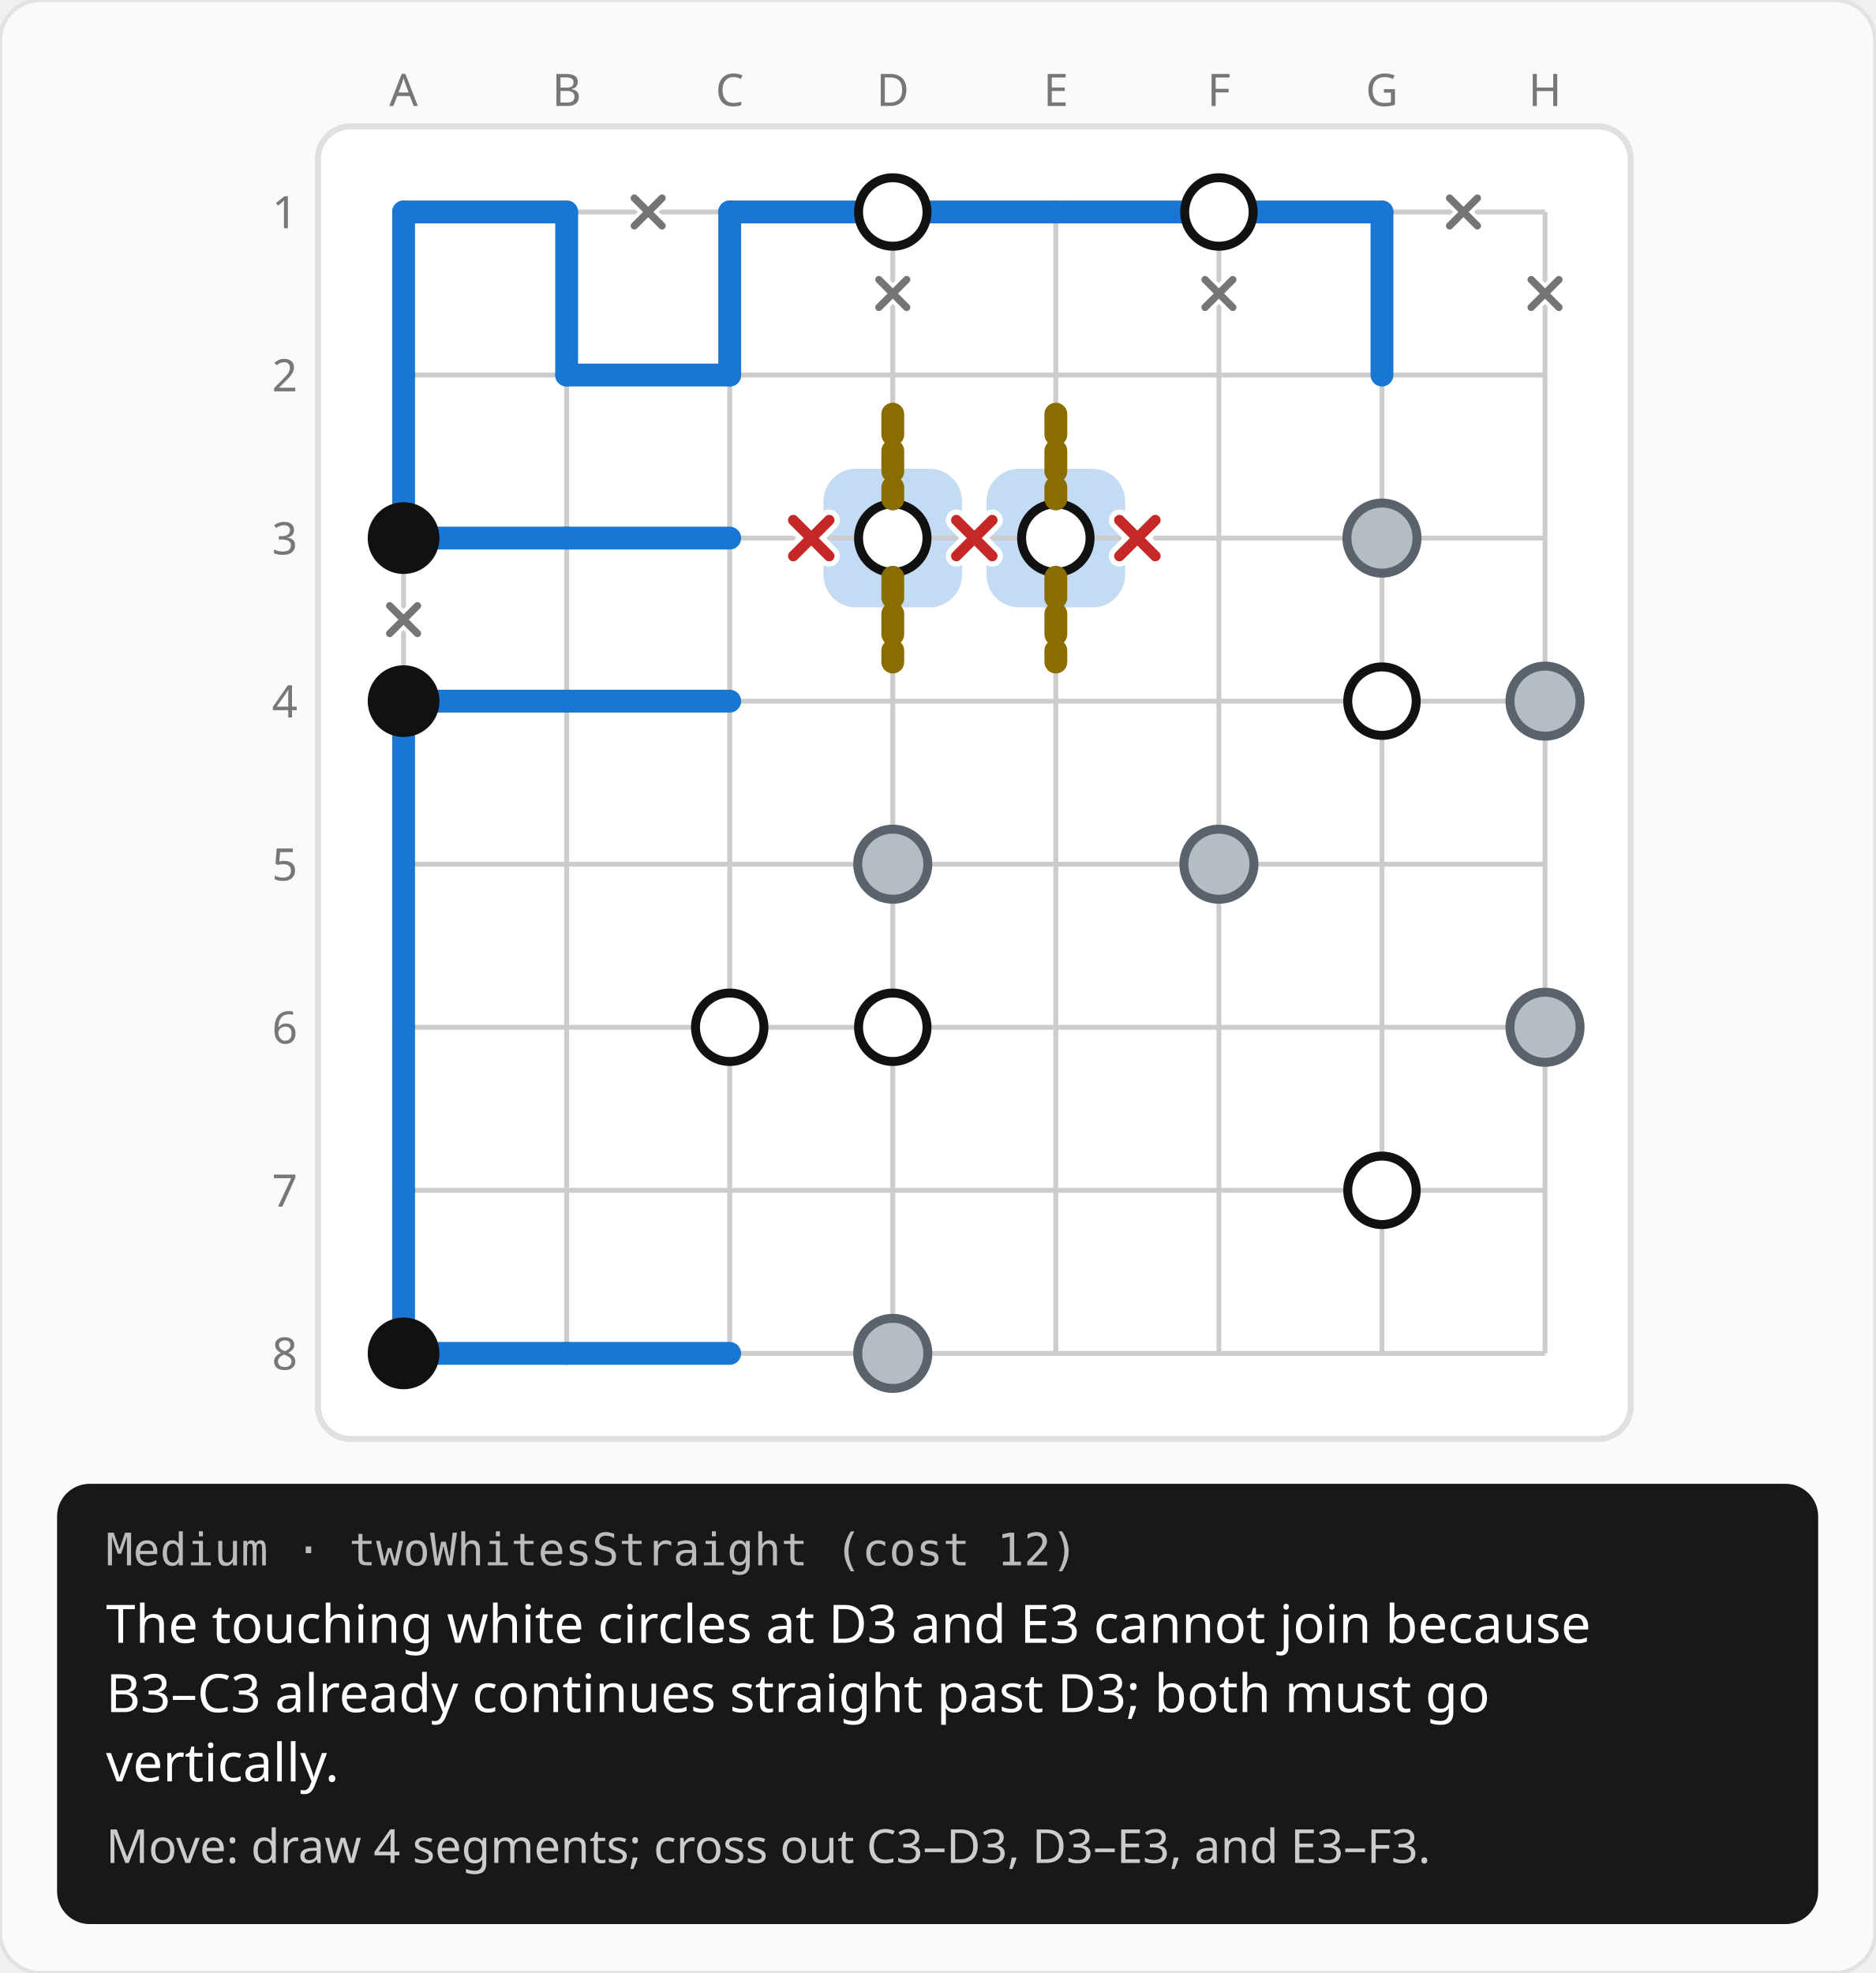
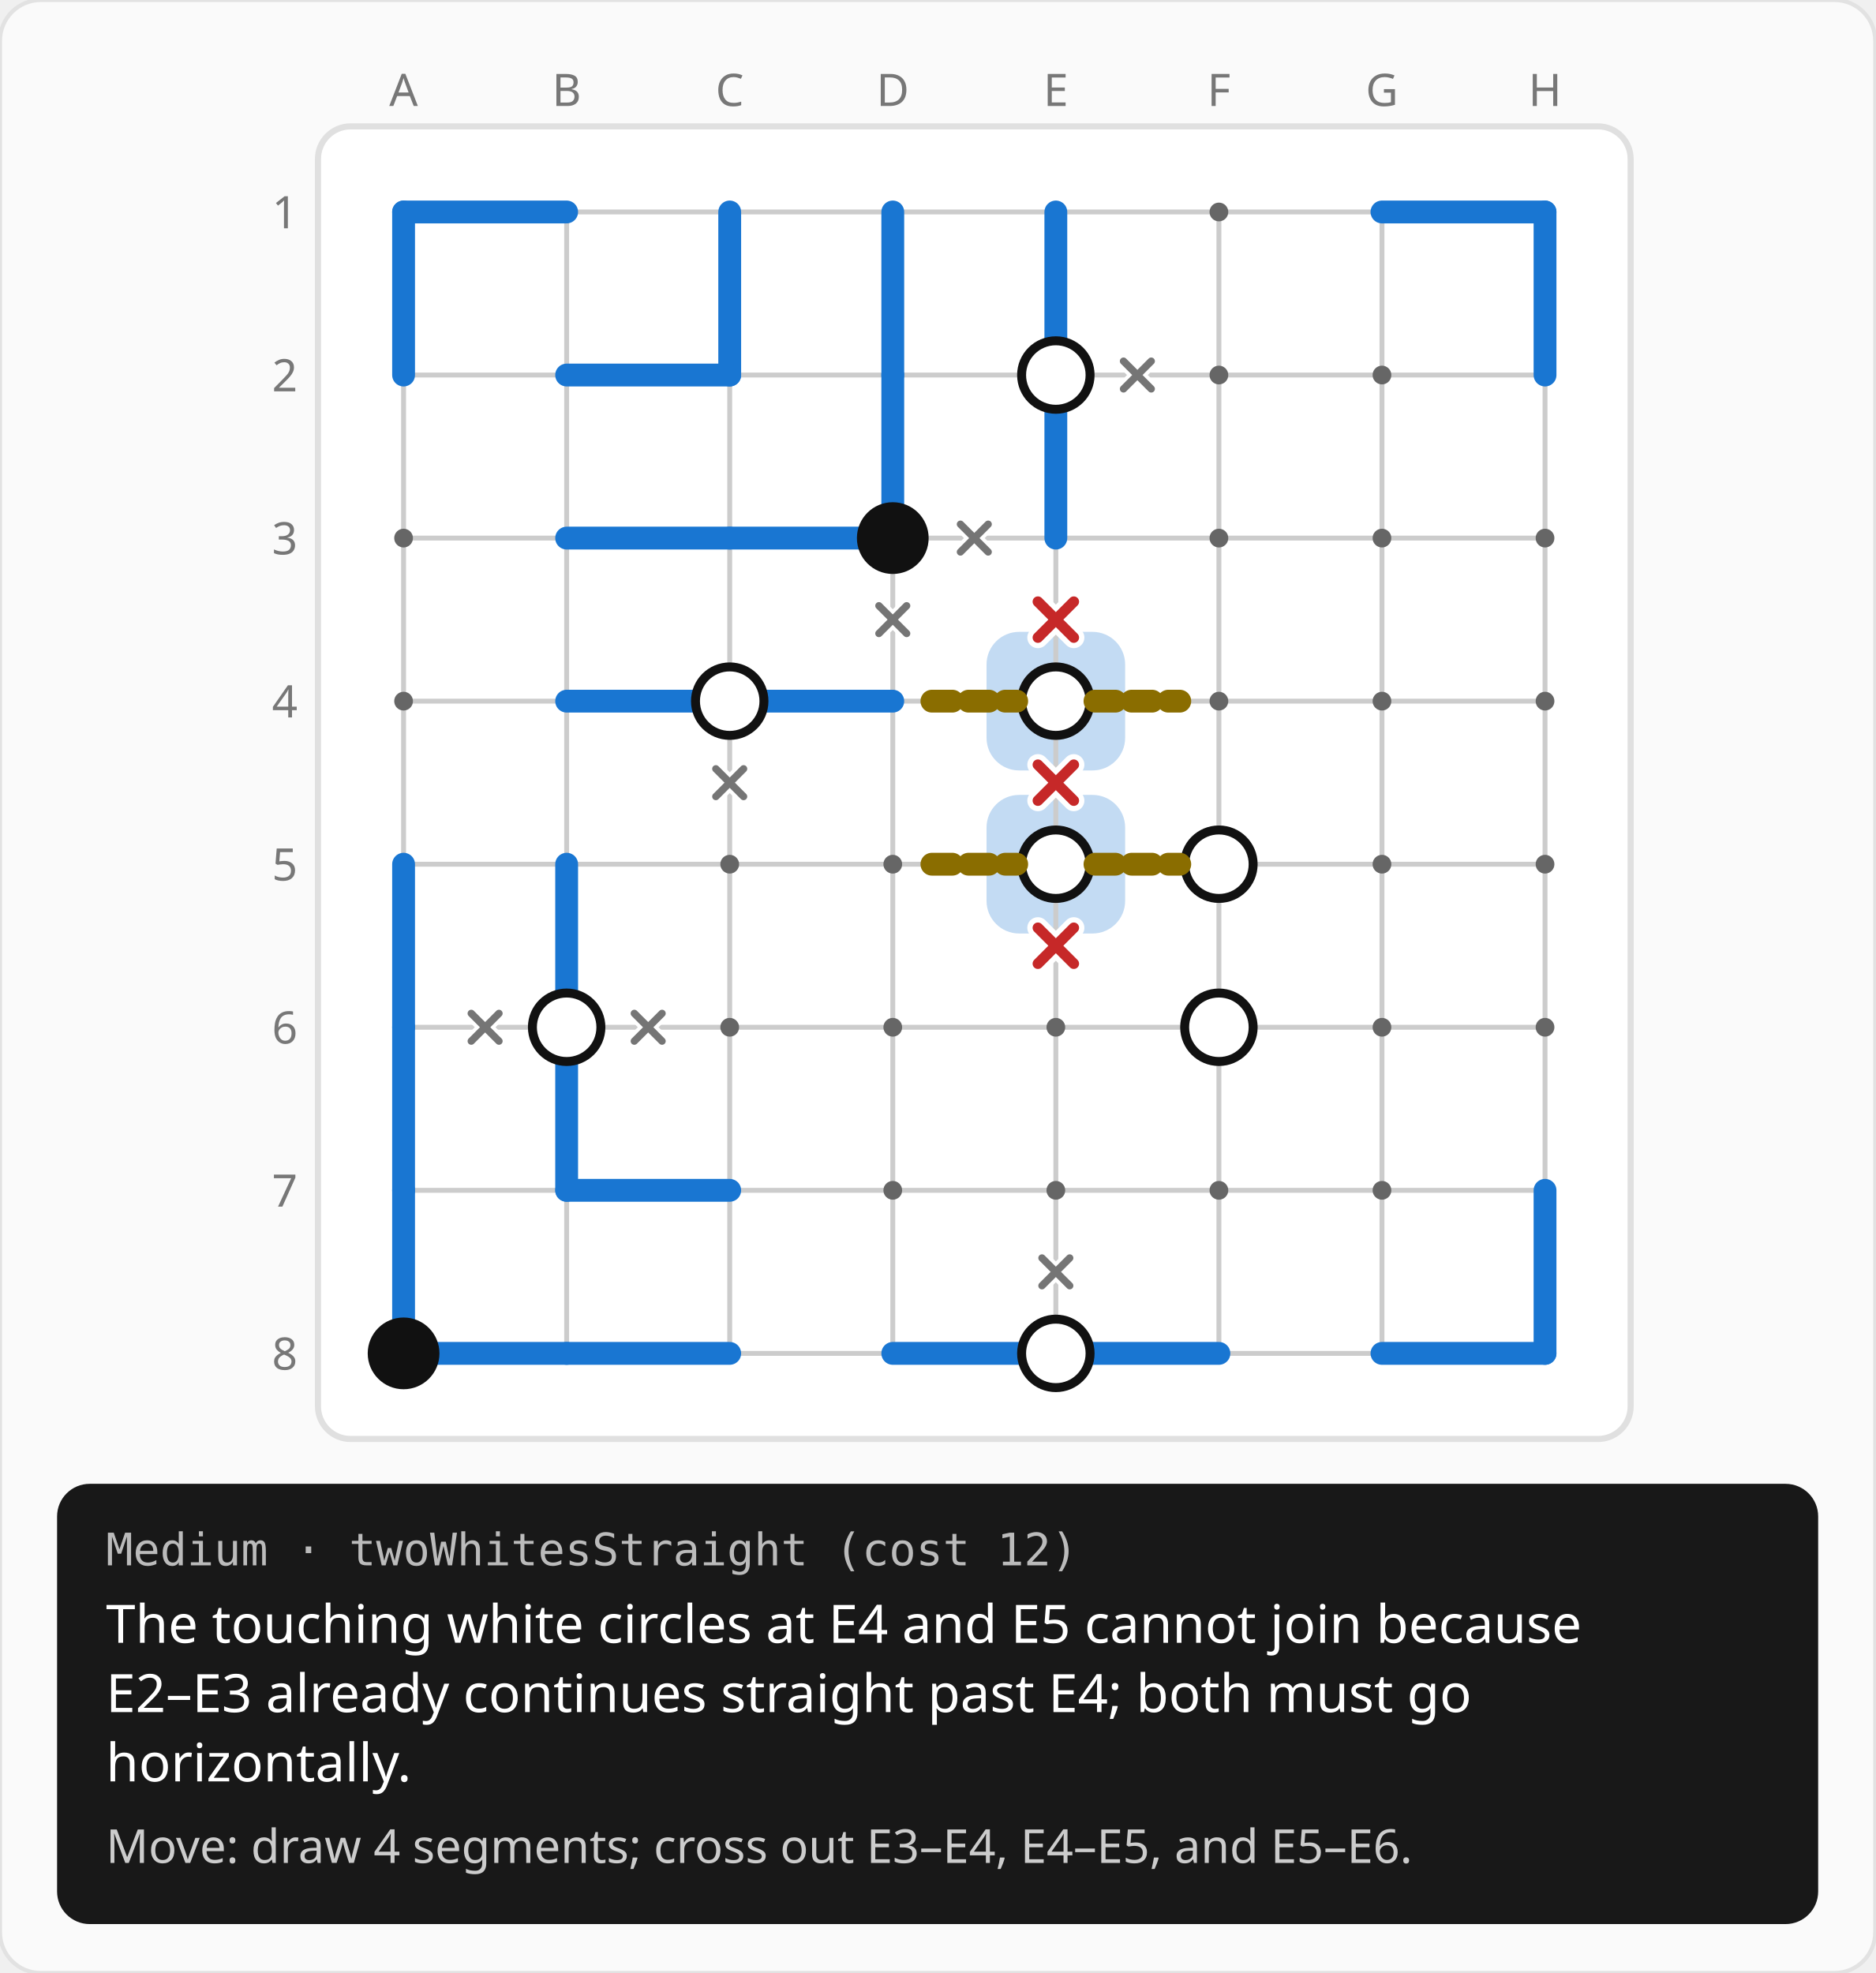
<svg xmlns="http://www.w3.org/2000/svg" width="460" height="484" viewBox="0 0 460 484">
  <rect width="460" height="484" rx="10" fill="#fafafa" stroke="#e2e2e2" />
  <defs>
    <pattern id="hatch" width="8" height="8" patternUnits="userSpaceOnUse" patternTransform="rotate(45)">
      <line x1="0" y1="0" x2="0" y2="8" stroke="#d55e00" stroke-width="3" opacity="0.55" />
    </pattern>
  </defs>
  <g transform="translate(59 12)">
    <text x="40" y="14" fill="#777777" font-size="11" font-family="system-ui, sans-serif" text-anchor="middle">A</text>
    <text x="80" y="14" fill="#777777" font-size="11" font-family="system-ui, sans-serif" text-anchor="middle">B</text>
    <text x="120" y="14" fill="#777777" font-size="11" font-family="system-ui, sans-serif" text-anchor="middle">C</text>
    <text x="160" y="14" fill="#777777" font-size="11" font-family="system-ui, sans-serif" text-anchor="middle">D</text>
    <text x="200" y="14" fill="#777777" font-size="11" font-family="system-ui, sans-serif" text-anchor="middle">E</text>
    <text x="240" y="14" fill="#777777" font-size="11" font-family="system-ui, sans-serif" text-anchor="middle">F</text>
    <text x="280" y="14" fill="#777777" font-size="11" font-family="system-ui, sans-serif" text-anchor="middle">G</text>
    <text x="320" y="14" fill="#777777" font-size="11" font-family="system-ui, sans-serif" text-anchor="middle">H</text>
    <text x="14" y="44" fill="#777777" font-size="11" font-family="system-ui, sans-serif" text-anchor="end">1</text>
    <text x="14" y="84" fill="#777777" font-size="11" font-family="system-ui, sans-serif" text-anchor="end">2</text>
    <text x="14" y="124" fill="#777777" font-size="11" font-family="system-ui, sans-serif" text-anchor="end">3</text>
    <text x="14" y="164" fill="#777777" font-size="11" font-family="system-ui, sans-serif" text-anchor="end">4</text>
    <text x="14" y="204" fill="#777777" font-size="11" font-family="system-ui, sans-serif" text-anchor="end">5</text>
    <text x="14" y="244" fill="#777777" font-size="11" font-family="system-ui, sans-serif" text-anchor="end">6</text>
    <text x="14" y="284" fill="#777777" font-size="11" font-family="system-ui, sans-serif" text-anchor="end">7</text>
    <text x="14" y="324" fill="#777777" font-size="11" font-family="system-ui, sans-serif" text-anchor="end">8</text>
    <g transform="translate(18 18)">
      <rect x="1" y="1" width="322" height="322" rx="8" fill="#ffffff" stroke="#e0e0e0" stroke-width="1.5" />
-       <rect x="125" y="85" width="34" height="34" rx="8" fill="rgba(25,118,210,0.26)" />
-       <rect x="165" y="85" width="34" height="34" rx="8" fill="rgba(25,118,210,0.26)" />
+       <rect x="165" y="125" width="34" height="34" rx="8" fill="rgba(25,118,210,0.26)" />
+       <rect x="165" y="165" width="34" height="34" rx="8" fill="rgba(25,118,210,0.26)" />
      <line x1="22" y1="22" x2="302" y2="22" stroke="#cccccc" stroke-width="1.2" />
      <line x1="22" y1="62" x2="302" y2="62" stroke="#cccccc" stroke-width="1.2" />
      <line x1="22" y1="102" x2="302" y2="102" stroke="#cccccc" stroke-width="1.2" />
      <line x1="22" y1="142" x2="302" y2="142" stroke="#cccccc" stroke-width="1.2" />
      <line x1="22" y1="182" x2="302" y2="182" stroke="#cccccc" stroke-width="1.2" />
      <line x1="22" y1="222" x2="302" y2="222" stroke="#cccccc" stroke-width="1.2" />
      <line x1="22" y1="262" x2="302" y2="262" stroke="#cccccc" stroke-width="1.2" />
      <line x1="22" y1="302" x2="302" y2="302" stroke="#cccccc" stroke-width="1.2" />
      <line x1="22" y1="22" x2="22" y2="302" stroke="#cccccc" stroke-width="1.2" />
      <line x1="62" y1="22" x2="62" y2="302" stroke="#cccccc" stroke-width="1.2" />
      <line x1="102" y1="22" x2="102" y2="302" stroke="#cccccc" stroke-width="1.2" />
      <line x1="142" y1="22" x2="142" y2="302" stroke="#cccccc" stroke-width="1.2" />
      <line x1="182" y1="22" x2="182" y2="302" stroke="#cccccc" stroke-width="1.2" />
      <line x1="222" y1="22" x2="222" y2="302" stroke="#cccccc" stroke-width="1.2" />
      <line x1="262" y1="22" x2="262" y2="302" stroke="#cccccc" stroke-width="1.2" />
      <line x1="302" y1="22" x2="302" y2="302" stroke="#cccccc" stroke-width="1.2" />
+       <circle cx="22" cy="22" r="2.3" fill="#666666" />
+       <circle cx="62" cy="22" r="2.3" fill="#666666" />
+       <circle cx="102" cy="22" r="2.3" fill="#666666" />
+       <circle cx="142" cy="22" r="2.3" fill="#666666" />
+       <circle cx="182" cy="22" r="2.3" fill="#666666" />
+       <circle cx="222" cy="22" r="2.3" fill="#666666" />
+       <circle cx="262" cy="22" r="2.3" fill="#666666" />
+       <circle cx="302" cy="22" r="2.3" fill="#666666" />
+       <circle cx="22" cy="62" r="2.3" fill="#666666" />
+       <circle cx="62" cy="62" r="2.3" fill="#666666" />
+       <circle cx="102" cy="62" r="2.3" fill="#666666" />
+       <circle cx="142" cy="62" r="2.3" fill="#666666" />
+       <circle cx="222" cy="62" r="2.3" fill="#666666" />
+       <circle cx="262" cy="62" r="2.3" fill="#666666" />
+       <circle cx="302" cy="62" r="2.3" fill="#666666" />
+       <circle cx="22" cy="102" r="2.3" fill="#666666" />
+       <circle cx="62" cy="102" r="2.3" fill="#666666" />
+       <circle cx="102" cy="102" r="2.3" fill="#666666" />
+       <circle cx="182" cy="102" r="2.3" fill="#666666" />
+       <circle cx="222" cy="102" r="2.3" fill="#666666" />
+       <circle cx="262" cy="102" r="2.3" fill="#666666" />
+       <circle cx="302" cy="102" r="2.3" fill="#666666" />
+       <circle cx="22" cy="142" r="2.3" fill="#666666" />
+       <circle cx="62" cy="142" r="2.3" fill="#666666" />
+       <circle cx="142" cy="142" r="2.3" fill="#666666" />
+       <circle cx="222" cy="142" r="2.3" fill="#666666" />
+       <circle cx="262" cy="142" r="2.3" fill="#666666" />
+       <circle cx="302" cy="142" r="2.3" fill="#666666" />
+       <circle cx="22" cy="182" r="2.3" fill="#666666" />
+       <circle cx="62" cy="182" r="2.3" fill="#666666" />
+       <circle cx="102" cy="182" r="2.3" fill="#666666" />
+       <circle cx="142" cy="182" r="2.3" fill="#666666" />
+       <circle cx="262" cy="182" r="2.3" fill="#666666" />
+       <circle cx="302" cy="182" r="2.3" fill="#666666" />
+       <circle cx="22" cy="222" r="2.3" fill="#666666" />
+       <circle cx="102" cy="222" r="2.3" fill="#666666" />
+       <circle cx="142" cy="222" r="2.3" fill="#666666" />
+       <circle cx="182" cy="222" r="2.3" fill="#666666" />
+       <circle cx="262" cy="222" r="2.3" fill="#666666" />
+       <circle cx="302" cy="222" r="2.3" fill="#666666" />
+       <circle cx="22" cy="262" r="2.3" fill="#666666" />
+       <circle cx="62" cy="262" r="2.3" fill="#666666" />
+       <circle cx="102" cy="262" r="2.3" fill="#666666" />
+       <circle cx="142" cy="262" r="2.3" fill="#666666" />
+       <circle cx="182" cy="262" r="2.3" fill="#666666" />
+       <circle cx="222" cy="262" r="2.3" fill="#666666" />
+       <circle cx="262" cy="262" r="2.3" fill="#666666" />
+       <circle cx="302" cy="262" r="2.3" fill="#666666" />
+       <circle cx="62" cy="302" r="2.3" fill="#666666" />
+       <circle cx="102" cy="302" r="2.3" fill="#666666" />
+       <circle cx="142" cy="302" r="2.3" fill="#666666" />
+       <circle cx="222" cy="302" r="2.3" fill="#666666" />
+       <circle cx="262" cy="302" r="2.3" fill="#666666" />
+       <circle cx="302" cy="302" r="2.3" fill="#666666" />
      <line x1="22" y1="22" x2="62" y2="22" stroke="#1976d2" stroke-width="5.6" stroke-linecap="round" />
      <line x1="22" y1="22" x2="22" y2="62" stroke="#1976d2" stroke-width="5.6" stroke-linecap="round" />
-       <line x1="62" y1="22" x2="62" y2="62" stroke="#1976d2" stroke-width="5.6" stroke-linecap="round" />
-       <line x1="102" y1="22" x2="142" y2="22" stroke="#1976d2" stroke-width="5.6" stroke-linecap="round" />
      <line x1="102" y1="22" x2="102" y2="62" stroke="#1976d2" stroke-width="5.6" stroke-linecap="round" />
-       <line x1="142" y1="22" x2="182" y2="22" stroke="#1976d2" stroke-width="5.6" stroke-linecap="round" />
-       <line x1="182" y1="22" x2="222" y2="22" stroke="#1976d2" stroke-width="5.6" stroke-linecap="round" />
-       <line x1="222" y1="22" x2="262" y2="22" stroke="#1976d2" stroke-width="5.6" stroke-linecap="round" />
-       <line x1="262" y1="22" x2="262" y2="62" stroke="#1976d2" stroke-width="5.6" stroke-linecap="round" />
-       <line x1="22" y1="62" x2="22" y2="102" stroke="#1976d2" stroke-width="5.6" stroke-linecap="round" />
+       <line x1="142" y1="22" x2="142" y2="62" stroke="#1976d2" stroke-width="5.6" stroke-linecap="round" />
+       <line x1="182" y1="22" x2="182" y2="62" stroke="#1976d2" stroke-width="5.6" stroke-linecap="round" />
+       <line x1="262" y1="22" x2="302" y2="22" stroke="#1976d2" stroke-width="5.6" stroke-linecap="round" />
+       <line x1="302" y1="22" x2="302" y2="62" stroke="#1976d2" stroke-width="5.6" stroke-linecap="round" />
      <line x1="62" y1="62" x2="102" y2="62" stroke="#1976d2" stroke-width="5.6" stroke-linecap="round" />
-       <line x1="22" y1="102" x2="62" y2="102" stroke="#1976d2" stroke-width="5.6" stroke-linecap="round" />
+       <line x1="142" y1="62" x2="142" y2="102" stroke="#1976d2" stroke-width="5.6" stroke-linecap="round" />
+       <line x1="182" y1="62" x2="182" y2="102" stroke="#1976d2" stroke-width="5.6" stroke-linecap="round" />
      <line x1="62" y1="102" x2="102" y2="102" stroke="#1976d2" stroke-width="5.6" stroke-linecap="round" />
-       <line x1="22" y1="142" x2="62" y2="142" stroke="#1976d2" stroke-width="5.6" stroke-linecap="round" />
-       <line x1="22" y1="142" x2="22" y2="182" stroke="#1976d2" stroke-width="5.6" stroke-linecap="round" />
+       <line x1="102" y1="102" x2="142" y2="102" stroke="#1976d2" stroke-width="5.6" stroke-linecap="round" />
      <line x1="62" y1="142" x2="102" y2="142" stroke="#1976d2" stroke-width="5.6" stroke-linecap="round" />
+       <line x1="102" y1="142" x2="142" y2="142" stroke="#1976d2" stroke-width="5.6" stroke-linecap="round" />
      <line x1="22" y1="182" x2="22" y2="222" stroke="#1976d2" stroke-width="5.6" stroke-linecap="round" />
+       <line x1="62" y1="182" x2="62" y2="222" stroke="#1976d2" stroke-width="5.6" stroke-linecap="round" />
      <line x1="22" y1="222" x2="22" y2="262" stroke="#1976d2" stroke-width="5.6" stroke-linecap="round" />
+       <line x1="62" y1="222" x2="62" y2="262" stroke="#1976d2" stroke-width="5.6" stroke-linecap="round" />
      <line x1="22" y1="262" x2="22" y2="302" stroke="#1976d2" stroke-width="5.6" stroke-linecap="round" />
+       <line x1="62" y1="262" x2="102" y2="262" stroke="#1976d2" stroke-width="5.6" stroke-linecap="round" />
+       <line x1="302" y1="262" x2="302" y2="302" stroke="#1976d2" stroke-width="5.6" stroke-linecap="round" />
      <line x1="22" y1="302" x2="62" y2="302" stroke="#1976d2" stroke-width="5.6" stroke-linecap="round" />
      <line x1="62" y1="302" x2="102" y2="302" stroke="#1976d2" stroke-width="5.6" stroke-linecap="round" />
-       <circle cx="142" cy="22" r="8.4" fill="#ffffff" />
-       <circle cx="142" cy="22" r="8.4" fill="none" stroke="#111111" stroke-width="2.2" />
-       <circle cx="222" cy="22" r="8.4" fill="#ffffff" />
-       <circle cx="222" cy="22" r="8.4" fill="none" stroke="#111111" stroke-width="2.2" />
-       <circle cx="22" cy="102" r="8.8" fill="#111111" />
-       <circle cx="142" cy="102" r="8.4" fill="#ffffff" />
-       <circle cx="142" cy="102" r="8.4" fill="none" stroke="#111111" stroke-width="2.2" />
-       <circle cx="182" cy="102" r="8.4" fill="#ffffff" />
-       <circle cx="182" cy="102" r="8.4" fill="none" stroke="#111111" stroke-width="2.2" />
-       <circle cx="262" cy="102" r="8.6" fill="#b6bcc4" />
-       <circle cx="262" cy="102" r="8.6" fill="none" stroke="#5a626c" stroke-width="2.2" />
-       <circle cx="22" cy="142" r="8.8" fill="#111111" />
-       <circle cx="262" cy="142" r="8.4" fill="#ffffff" />
-       <circle cx="262" cy="142" r="8.4" fill="none" stroke="#111111" stroke-width="2.2" />
-       <circle cx="302" cy="142" r="8.6" fill="#b6bcc4" />
-       <circle cx="302" cy="142" r="8.6" fill="none" stroke="#5a626c" stroke-width="2.2" />
-       <circle cx="142" cy="182" r="8.6" fill="#b6bcc4" />
-       <circle cx="142" cy="182" r="8.6" fill="none" stroke="#5a626c" stroke-width="2.2" />
-       <circle cx="222" cy="182" r="8.6" fill="#b6bcc4" />
-       <circle cx="222" cy="182" r="8.6" fill="none" stroke="#5a626c" stroke-width="2.2" />
-       <circle cx="102" cy="222" r="8.4" fill="#ffffff" />
-       <circle cx="102" cy="222" r="8.4" fill="none" stroke="#111111" stroke-width="2.2" />
-       <circle cx="142" cy="222" r="8.4" fill="#ffffff" />
-       <circle cx="142" cy="222" r="8.4" fill="none" stroke="#111111" stroke-width="2.2" />
-       <circle cx="302" cy="222" r="8.6" fill="#b6bcc4" />
-       <circle cx="302" cy="222" r="8.6" fill="none" stroke="#5a626c" stroke-width="2.2" />
-       <circle cx="262" cy="262" r="8.4" fill="#ffffff" />
-       <circle cx="262" cy="262" r="8.4" fill="none" stroke="#111111" stroke-width="2.2" />
+       <line x1="142" y1="302" x2="182" y2="302" stroke="#1976d2" stroke-width="5.6" stroke-linecap="round" />
+       <line x1="182" y1="302" x2="222" y2="302" stroke="#1976d2" stroke-width="5.6" stroke-linecap="round" />
+       <line x1="262" y1="302" x2="302" y2="302" stroke="#1976d2" stroke-width="5.6" stroke-linecap="round" />
+       <circle cx="182" cy="62" r="8.4" fill="#ffffff" />
+       <circle cx="182" cy="62" r="8.4" fill="none" stroke="#111111" stroke-width="2.2" />
+       <circle cx="142" cy="102" r="8.8" fill="#111111" />
+       <circle cx="102" cy="142" r="8.4" fill="#ffffff" />
+       <circle cx="102" cy="142" r="8.4" fill="none" stroke="#111111" stroke-width="2.2" />
+       <circle cx="182" cy="142" r="8.4" fill="#ffffff" />
+       <circle cx="182" cy="142" r="8.4" fill="none" stroke="#111111" stroke-width="2.2" />
+       <circle cx="182" cy="182" r="8.4" fill="#ffffff" />
+       <circle cx="182" cy="182" r="8.4" fill="none" stroke="#111111" stroke-width="2.2" />
+       <circle cx="222" cy="182" r="8.4" fill="#ffffff" />
+       <circle cx="222" cy="182" r="8.4" fill="none" stroke="#111111" stroke-width="2.2" />
+       <circle cx="62" cy="222" r="8.4" fill="#ffffff" />
+       <circle cx="62" cy="222" r="8.4" fill="none" stroke="#111111" stroke-width="2.2" />
+       <circle cx="222" cy="222" r="8.4" fill="#ffffff" />
+       <circle cx="222" cy="222" r="8.4" fill="none" stroke="#111111" stroke-width="2.2" />
      <circle cx="22" cy="302" r="8.8" fill="#111111" />
-       <circle cx="142" cy="302" r="8.6" fill="#b6bcc4" />
-       <circle cx="142" cy="302" r="8.6" fill="none" stroke="#5a626c" stroke-width="2.2" />
-       <path d="M78.6 18.6L85.4 25.4M78.6 25.4L85.4 18.6" stroke="#ffffff" stroke-width="3.6" stroke-linecap="round" />
-       <path d="M78.6 18.6L85.4 25.4M78.6 25.4L85.4 18.6" stroke="#757575" stroke-width="1.8" stroke-linecap="round" />
-       <path d="M138.6 38.6L145.4 45.4M138.6 45.4L145.4 38.6" stroke="#ffffff" stroke-width="3.6" stroke-linecap="round" />
-       <path d="M138.6 38.6L145.4 45.4M138.6 45.4L145.4 38.6" stroke="#757575" stroke-width="1.8" stroke-linecap="round" />
-       <path d="M218.6 38.6L225.4 45.4M218.6 45.4L225.4 38.6" stroke="#ffffff" stroke-width="3.6" stroke-linecap="round" />
-       <path d="M218.6 38.6L225.4 45.4M218.6 45.4L225.4 38.6" stroke="#757575" stroke-width="1.8" stroke-linecap="round" />
-       <path d="M278.6 18.6L285.4 25.4M278.6 25.4L285.4 18.6" stroke="#ffffff" stroke-width="3.6" stroke-linecap="round" />
-       <path d="M278.6 18.6L285.4 25.4M278.6 25.4L285.4 18.6" stroke="#757575" stroke-width="1.8" stroke-linecap="round" />
-       <path d="M298.6 38.6L305.4 45.4M298.6 45.4L305.4 38.6" stroke="#ffffff" stroke-width="3.6" stroke-linecap="round" />
-       <path d="M298.6 38.6L305.4 45.4M298.6 45.4L305.4 38.6" stroke="#757575" stroke-width="1.8" stroke-linecap="round" />
-       <path d="M18.6 118.6L25.4 125.4M18.6 125.4L25.4 118.6" stroke="#ffffff" stroke-width="3.6" stroke-linecap="round" />
-       <path d="M18.6 118.6L25.4 125.4M18.6 125.4L25.4 118.6" stroke="#757575" stroke-width="1.8" stroke-linecap="round" />
-       <line x1="142" y1="111.6" x2="142" y2="132.4" stroke="#8a6d00" stroke-width="5.6" stroke-linecap="round" stroke-dasharray="5 4" />
-       <line x1="142" y1="71.6" x2="142" y2="92.4" stroke="#8a6d00" stroke-width="5.6" stroke-linecap="round" stroke-dasharray="5 4" />
-       <line x1="182" y1="111.6" x2="182" y2="132.4" stroke="#8a6d00" stroke-width="5.6" stroke-linecap="round" stroke-dasharray="5 4" />
-       <line x1="182" y1="71.6" x2="182" y2="92.4" stroke="#8a6d00" stroke-width="5.6" stroke-linecap="round" stroke-dasharray="5 4" />
-       <path d="M117.6 97.6L126.4 106.4M117.6 106.4L126.4 97.6" stroke="#ffffff" stroke-width="5.2" stroke-linecap="round" />
-       <path d="M117.6 97.6L126.4 106.4M117.6 106.4L126.4 97.6" stroke="#c62828" stroke-width="2.6" stroke-linecap="round" />
-       <path d="M157.6 97.6L166.4 106.4M157.6 106.4L166.4 97.6" stroke="#ffffff" stroke-width="5.2" stroke-linecap="round" />
-       <path d="M157.6 97.6L166.4 106.4M157.6 106.4L166.4 97.6" stroke="#c62828" stroke-width="2.6" stroke-linecap="round" />
-       <path d="M197.6 97.6L206.4 106.4M197.6 106.4L206.4 97.6" stroke="#ffffff" stroke-width="5.2" stroke-linecap="round" />
-       <path d="M197.6 97.6L206.4 106.4M197.6 106.4L206.4 97.6" stroke="#c62828" stroke-width="2.6" stroke-linecap="round" />
+       <circle cx="182" cy="302" r="8.4" fill="#ffffff" />
+       <circle cx="182" cy="302" r="8.4" fill="none" stroke="#111111" stroke-width="2.2" />
+       <path d="M198.6 58.6L205.4 65.4M198.6 65.4L205.4 58.6" stroke="#ffffff" stroke-width="3.6" stroke-linecap="round" />
+       <path d="M198.6 58.6L205.4 65.4M198.6 65.4L205.4 58.6" stroke="#757575" stroke-width="1.8" stroke-linecap="round" />
+       <path d="M158.6 98.6L165.4 105.4M158.6 105.4L165.4 98.6" stroke="#ffffff" stroke-width="3.6" stroke-linecap="round" />
+       <path d="M158.6 98.6L165.4 105.4M158.6 105.4L165.4 98.6" stroke="#757575" stroke-width="1.8" stroke-linecap="round" />
+       <path d="M138.6 118.6L145.4 125.4M138.6 125.4L145.4 118.6" stroke="#ffffff" stroke-width="3.6" stroke-linecap="round" />
+       <path d="M138.6 118.6L145.4 125.4M138.6 125.4L145.4 118.6" stroke="#757575" stroke-width="1.8" stroke-linecap="round" />
+       <path d="M98.6 158.6L105.4 165.4M98.6 165.4L105.4 158.6" stroke="#ffffff" stroke-width="3.6" stroke-linecap="round" />
+       <path d="M98.6 158.6L105.4 165.4M98.6 165.4L105.4 158.6" stroke="#757575" stroke-width="1.8" stroke-linecap="round" />
+       <path d="M38.6 218.6L45.4 225.4M38.6 225.4L45.4 218.6" stroke="#ffffff" stroke-width="3.6" stroke-linecap="round" />
+       <path d="M38.6 218.6L45.4 225.4M38.6 225.4L45.4 218.6" stroke="#757575" stroke-width="1.8" stroke-linecap="round" />
+       <path d="M78.6 218.6L85.4 225.4M78.6 225.4L85.4 218.6" stroke="#ffffff" stroke-width="3.6" stroke-linecap="round" />
+       <path d="M78.6 218.6L85.4 225.4M78.6 225.4L85.4 218.6" stroke="#757575" stroke-width="1.8" stroke-linecap="round" />
+       <path d="M178.6 278.6L185.4 285.4M178.6 285.4L185.4 278.6" stroke="#ffffff" stroke-width="3.6" stroke-linecap="round" />
+       <path d="M178.6 278.6L185.4 285.4M178.6 285.4L185.4 278.6" stroke="#757575" stroke-width="1.8" stroke-linecap="round" />
+       <line x1="151.6" y1="142" x2="172.4" y2="142" stroke="#8a6d00" stroke-width="5.6" stroke-linecap="round" stroke-dasharray="5 4" />
+       <line x1="191.6" y1="142" x2="212.4" y2="142" stroke="#8a6d00" stroke-width="5.6" stroke-linecap="round" stroke-dasharray="5 4" />
+       <line x1="151.6" y1="182" x2="172.4" y2="182" stroke="#8a6d00" stroke-width="5.6" stroke-linecap="round" stroke-dasharray="5 4" />
+       <line x1="191.6" y1="182" x2="212.4" y2="182" stroke="#8a6d00" stroke-width="5.6" stroke-linecap="round" stroke-dasharray="5 4" />
+       <path d="M177.6 117.6L186.4 126.4M177.6 126.4L186.4 117.6" stroke="#ffffff" stroke-width="5.2" stroke-linecap="round" />
+       <path d="M177.6 117.6L186.4 126.4M177.6 126.4L186.4 117.6" stroke="#c62828" stroke-width="2.6" stroke-linecap="round" />
+       <path d="M177.6 157.6L186.4 166.4M177.6 166.4L186.4 157.6" stroke="#ffffff" stroke-width="5.2" stroke-linecap="round" />
+       <path d="M177.6 157.6L186.4 166.4M177.6 166.4L186.4 157.6" stroke="#c62828" stroke-width="2.6" stroke-linecap="round" />
+       <path d="M177.6 197.6L186.4 206.4M177.6 206.4L186.4 197.6" stroke="#ffffff" stroke-width="5.2" stroke-linecap="round" />
+       <path d="M177.6 197.6L186.4 206.4M177.6 206.4L186.4 197.6" stroke="#c62828" stroke-width="2.6" stroke-linecap="round" />
    </g>
  </g>
  <rect x="14" y="364" width="432" height="108" rx="8" fill="#181818" />
  <text x="26" y="384" fill="#bbbbbb" font-size="11" font-family="ui-monospace, Menlo, monospace">Medium · twoWhitesStraight (cost 12)</text>
-   <text x="26" y="403" fill="#ffffff" font-size="13" font-family="system-ui, sans-serif">The touching white circles at D3 and E3 cannot join because</text>
-   <text x="26" y="420" fill="#ffffff" font-size="13" font-family="system-ui, sans-serif">B3–C3 already continues straight past D3; both must go</text>
-   <text x="26" y="437" fill="#ffffff" font-size="13" font-family="system-ui, sans-serif">vertically.</text>
-   <text x="26" y="457" fill="#cccccc" font-size="11.5" font-family="system-ui, sans-serif">Move: draw 4 segments; cross out C3–D3, D3–E3, and E3–F3.</text>
+   <text x="26" y="403" fill="#ffffff" font-size="13" font-family="system-ui, sans-serif">The touching white circles at E4 and E5 cannot join because</text>
+   <text x="26" y="420" fill="#ffffff" font-size="13" font-family="system-ui, sans-serif">E2–E3 already continues straight past E4; both must go</text>
+   <text x="26" y="437" fill="#ffffff" font-size="13" font-family="system-ui, sans-serif">horizontally.</text>
+   <text x="26" y="457" fill="#cccccc" font-size="11.5" font-family="system-ui, sans-serif">Move: draw 4 segments; cross out E3–E4, E4–E5, and E5–E6.</text>
</svg>
